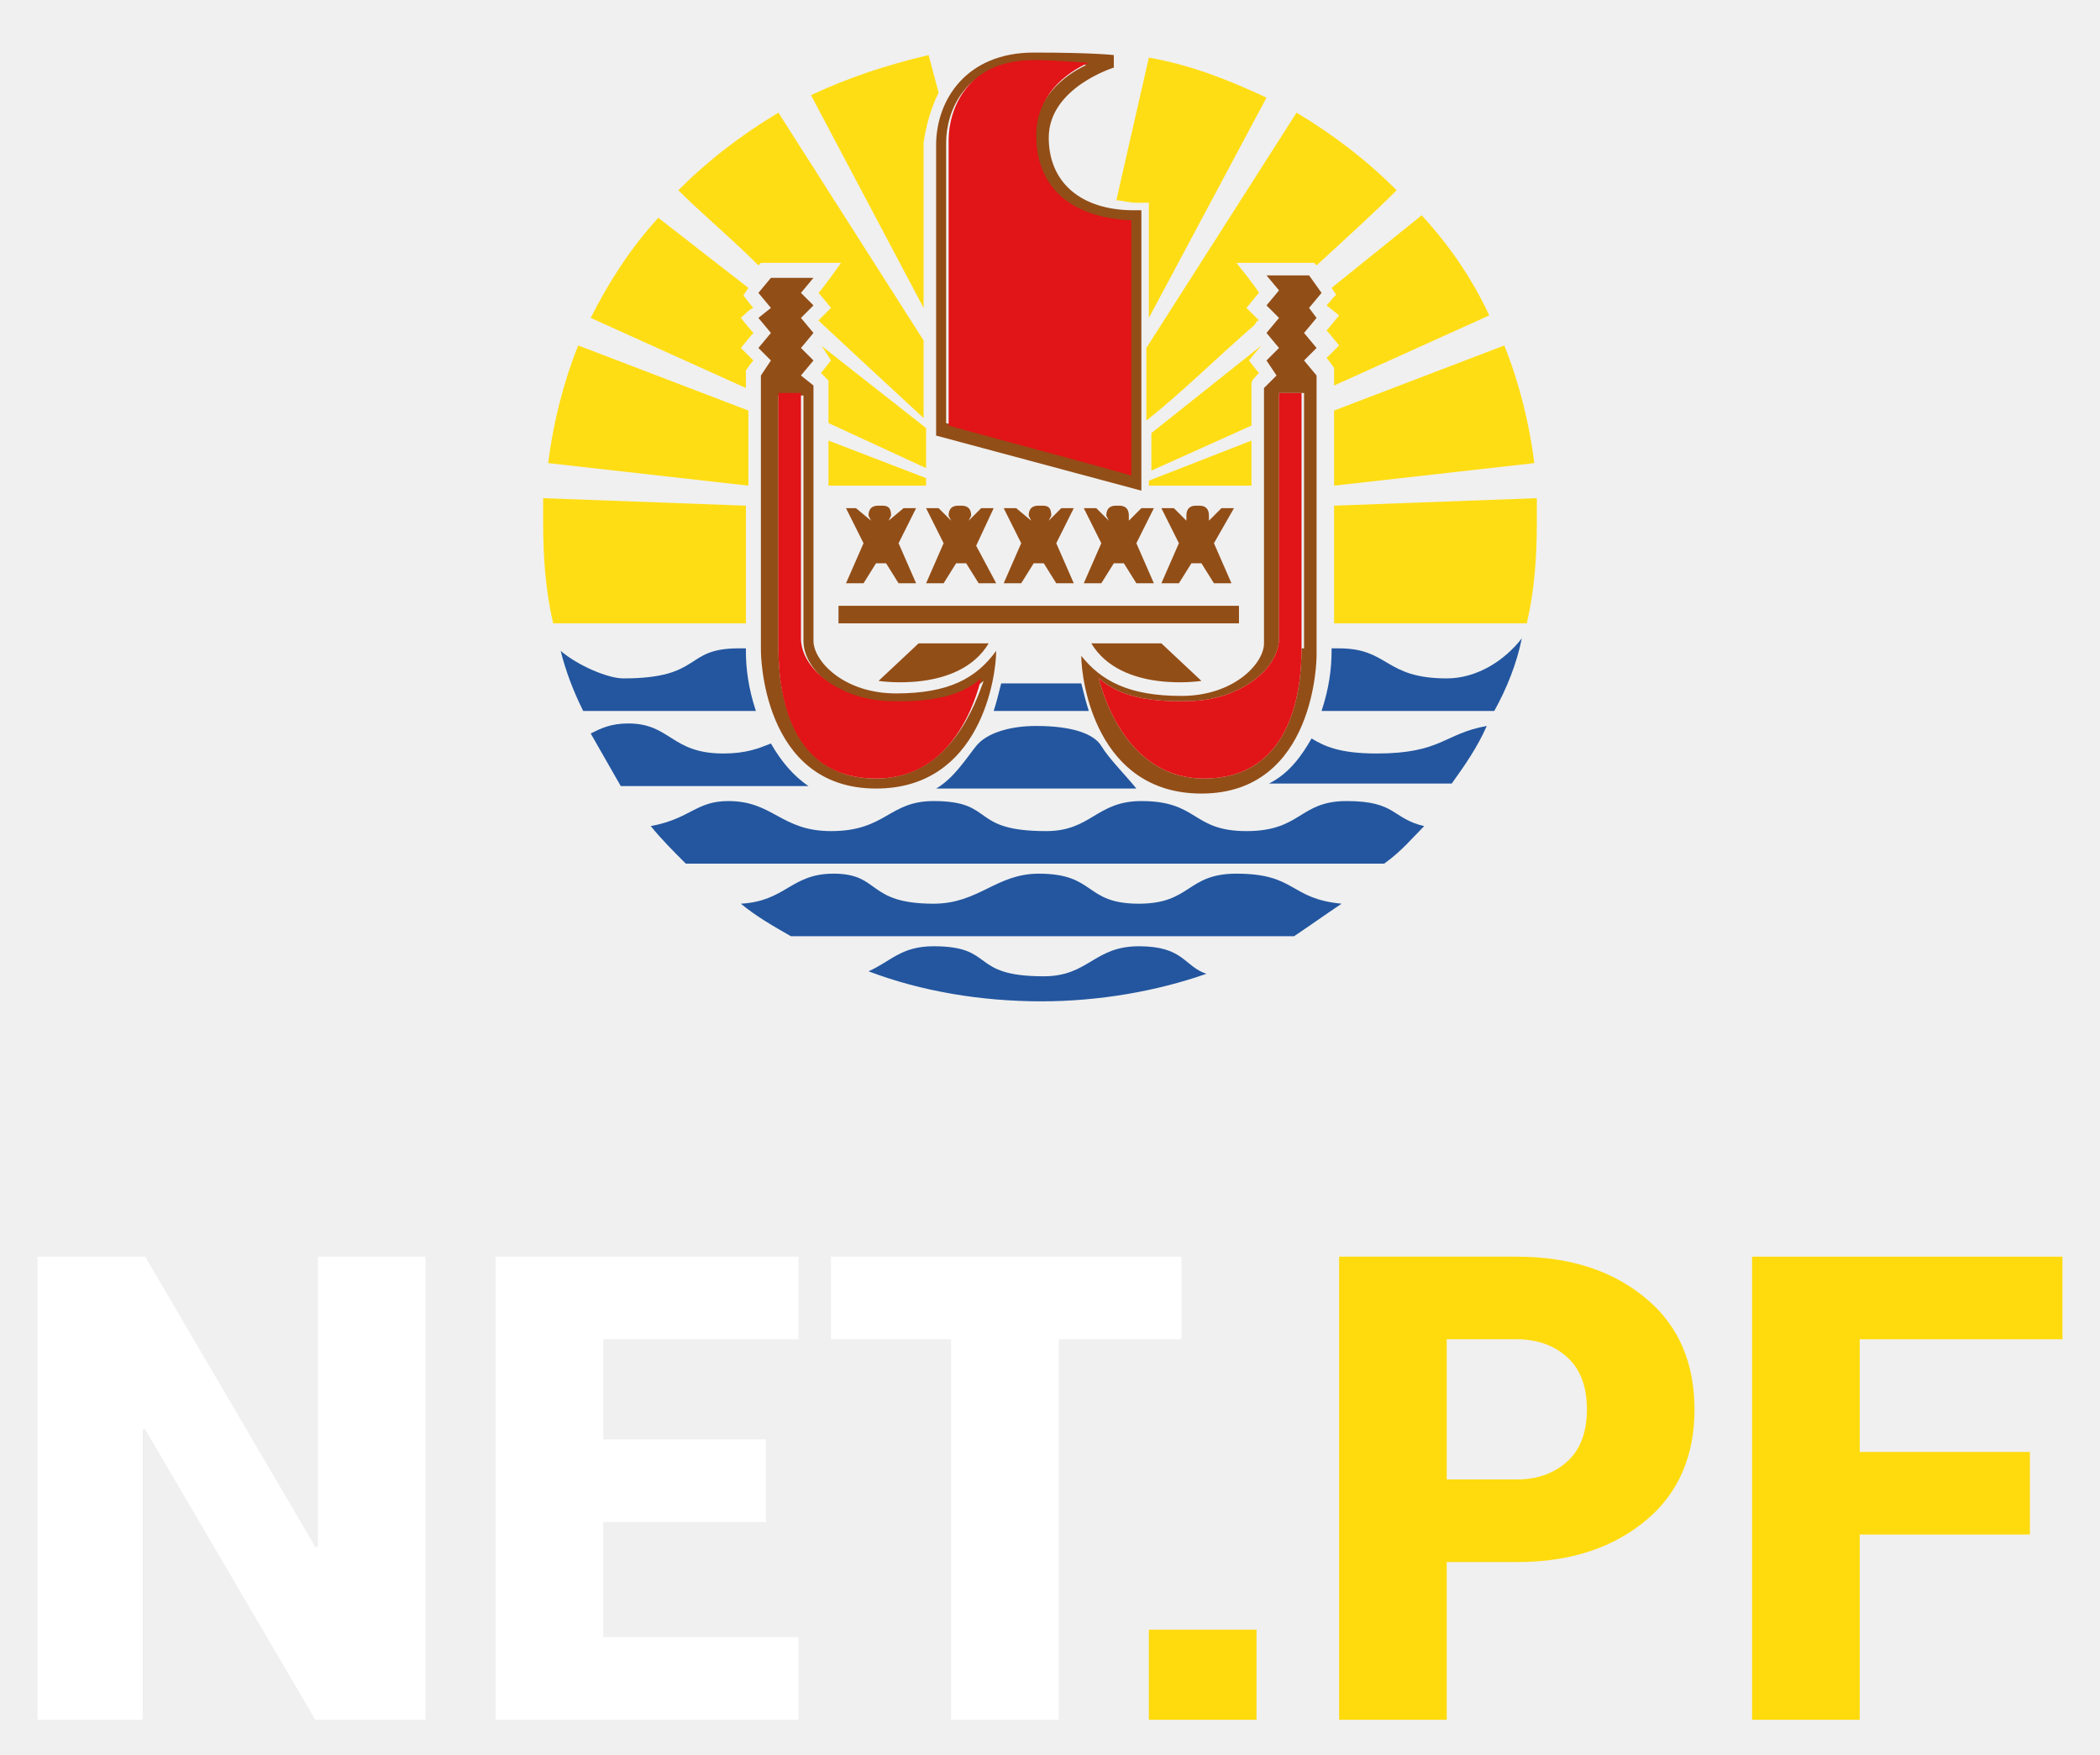
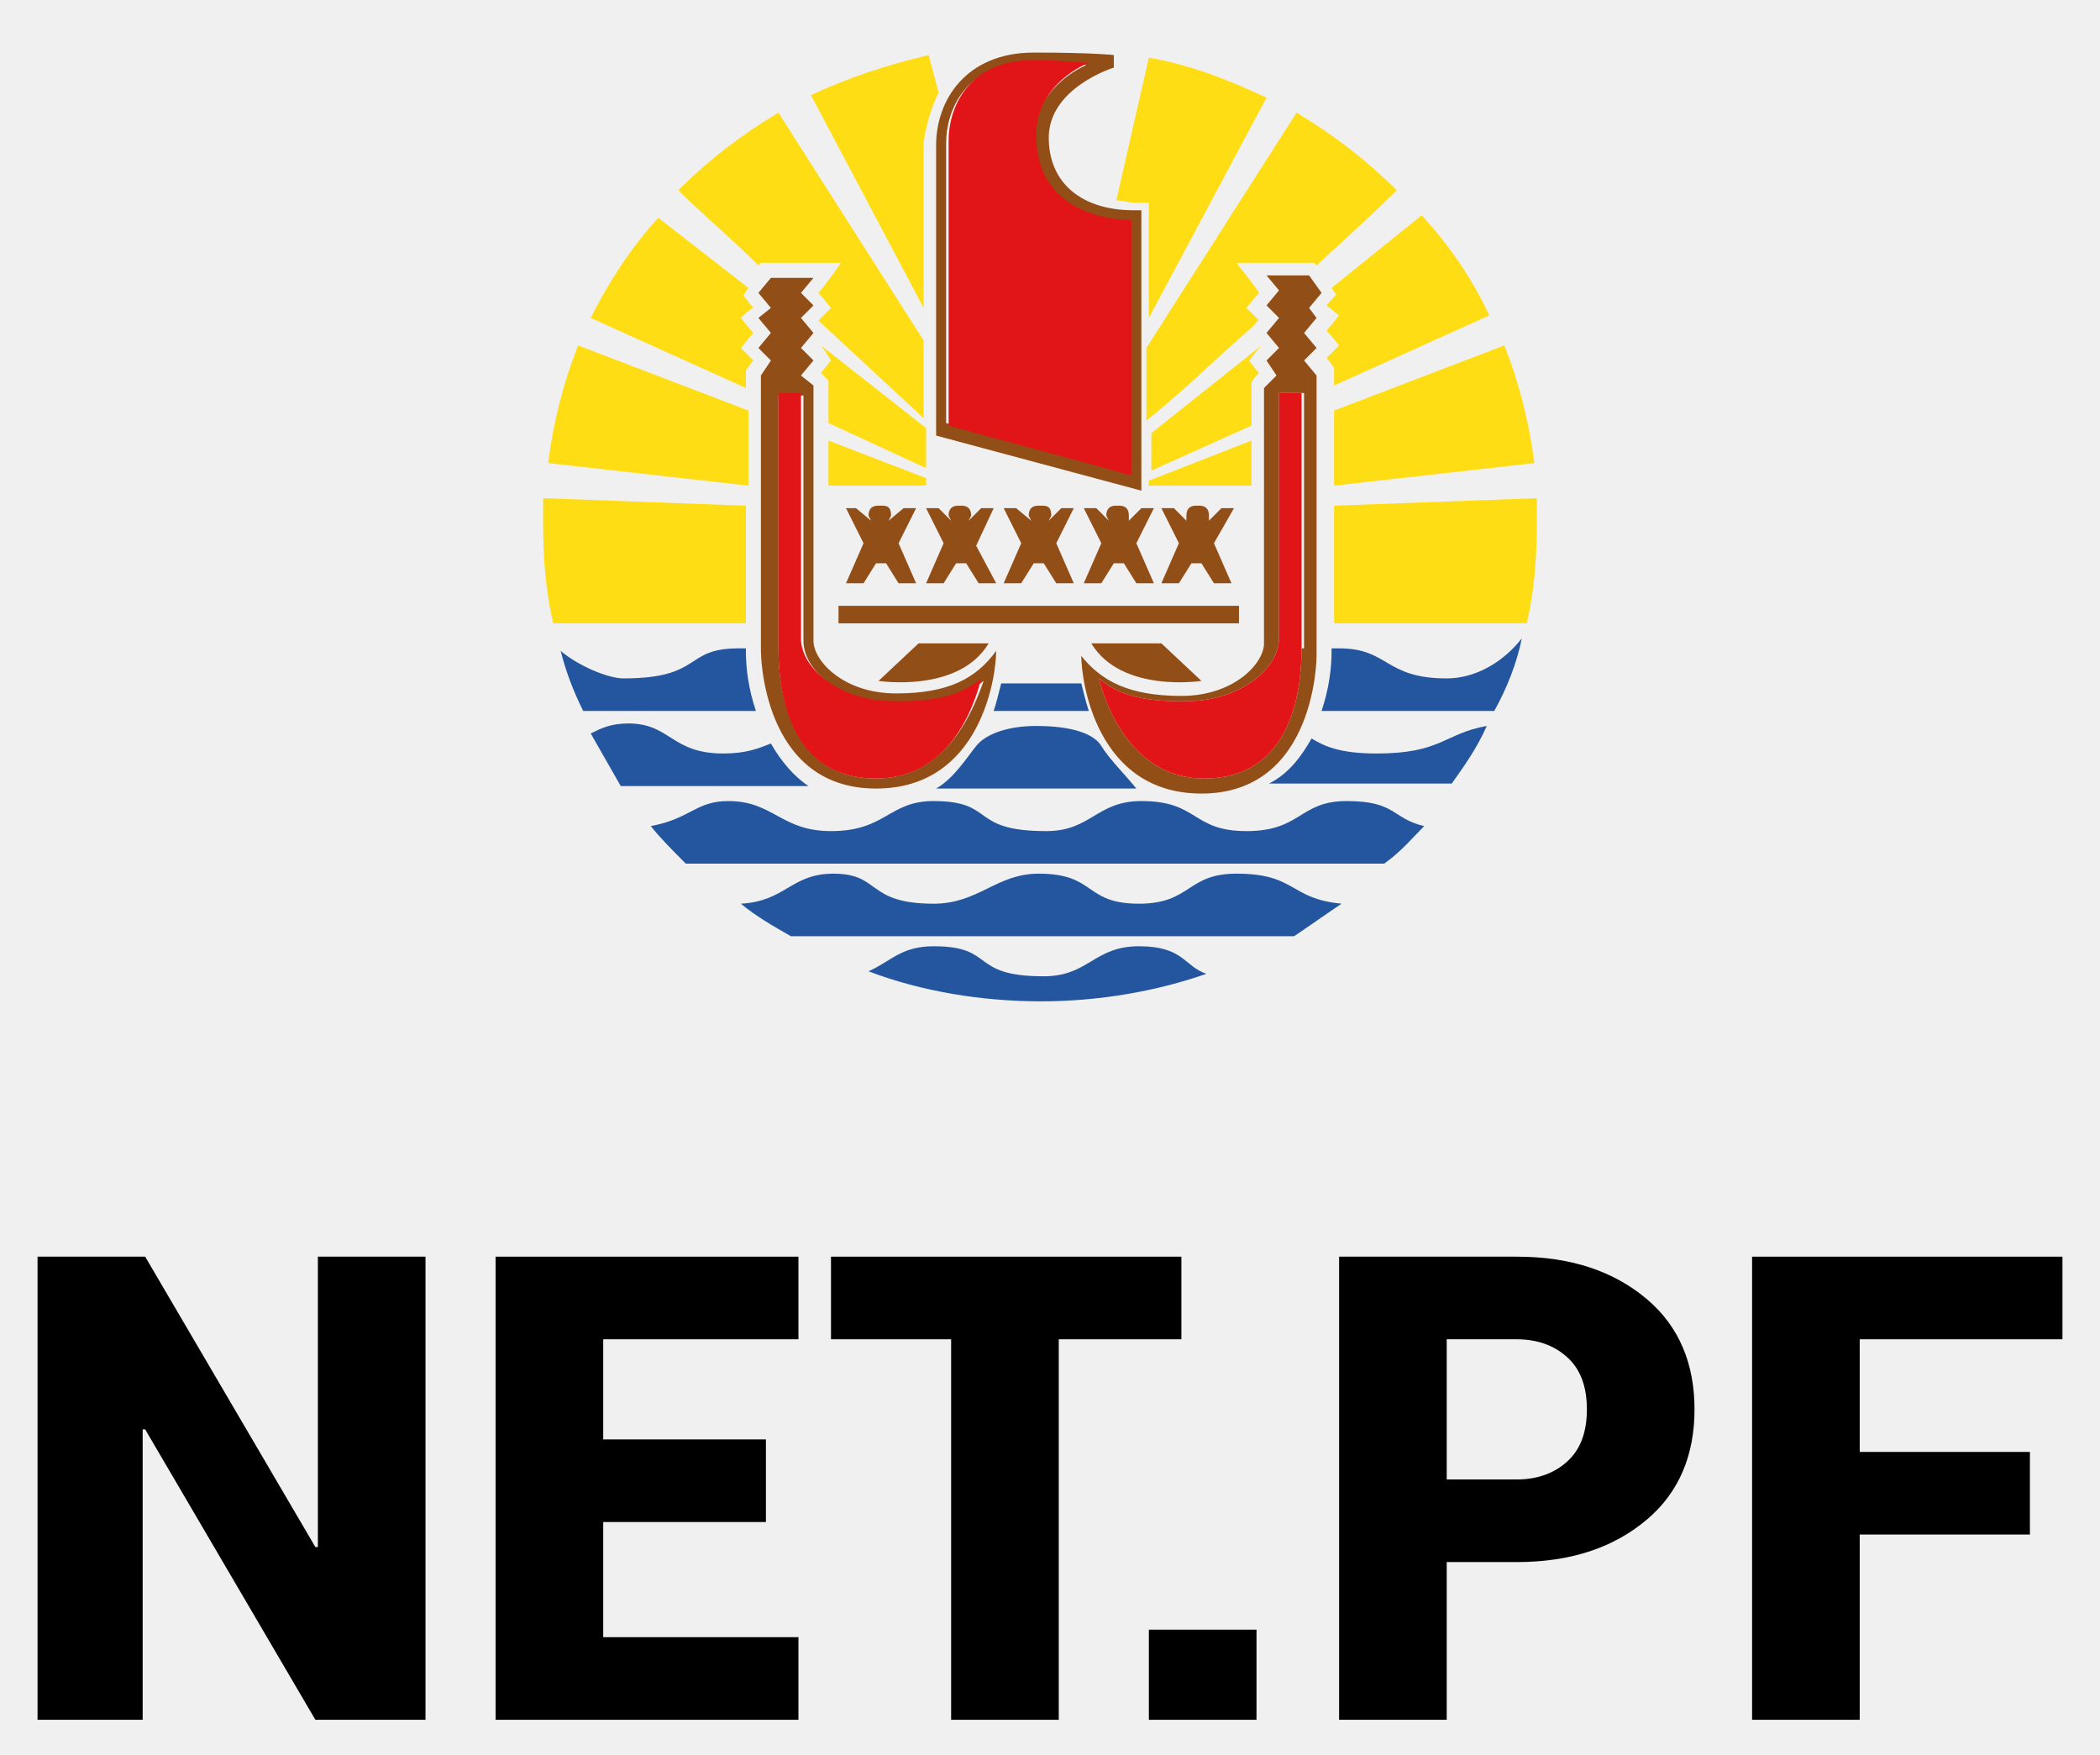
<svg xmlns="http://www.w3.org/2000/svg" version="1.1" id="Calque_1" x="0px" y="0px" viewBox="0 0 83.9 70.1" enable-background="new 0 0 83.9 70.1" xml:space="preserve">
  <g>
    <g>
      <path fill="#23569F" d="M56.9,33c-1.3-0.3-1.1-1-3.1-1c-1.9,0-1.8,1.2-4,1.2c-2.2,0-1.9-1.2-4.2-1.2c-1.8,0-2,1.2-3.8,1.2    c-3.1,0-2-1.2-4.5-1.2c-1.8,0-1.9,1.2-4.1,1.2c-2,0-2.3-1.2-4.1-1.2c-1.3,0-1.5,0.7-3.1,1c0.4,0.5,0.9,1,1.4,1.5h27.9    C56,34,56.4,33.5,56.9,33" />
      <path fill="#23569F" d="M53.6,36.1c-2.1-0.2-1.8-1.2-4.2-1.2c-2,0-1.8,1.2-3.9,1.2c-2.2,0-1.7-1.2-4-1.2c-1.7,0-2.4,1.2-4.2,1.2    c-2.7,0-2.1-1.2-4-1.2c-1.7,0-1.9,1.1-3.7,1.2c0.6,0.5,1.3,0.9,2,1.3h20.1C52.3,37,53,36.5,53.6,36.1" />
      <path fill="#23569F" d="M37.3,37.8c-1.3,0-1.7,0.6-2.6,1c2.1,0.8,4.5,1.2,6.9,1.2c2.3,0,4.6-0.4,6.6-1.1c-0.9-0.3-0.9-1.1-2.7-1.1    c-1.8,0-2,1.2-3.8,1.2C38.7,39,39.8,37.8,37.3,37.8" />
      <path fill="#23569F" d="M60.8,25.5c-0.7,0.9-1.8,1.6-3,1.6c-2.5,0-2.3-1.2-4.3-1.2c-0.1,0-0.2,0-0.3,0V26c0,0.7-0.1,1.5-0.4,2.4    h6.9C60.2,27.5,60.6,26.5,60.8,25.5" />
      <path fill="#23569F" d="M29.8,25.9c-0.1,0-0.2,0-0.3,0c-2.2,0-1.4,1.2-4.6,1.2c-0.6,0-1.8-0.5-2.5-1.1c0.2,0.8,0.5,1.6,0.9,2.4    h6.9c-0.3-0.9-0.4-1.7-0.4-2.4V25.9" />
      <path fill="#23569F" d="M40,27.3c-0.1,0.4-0.2,0.8-0.3,1.1h3.8c-0.1-0.3-0.2-0.7-0.3-1.1H40" />
      <path fill="#23569F" d="M59.4,29c-1.7,0.3-1.8,1.1-4.4,1.1c-1.5,0-2.1-0.3-2.6-0.6c-0.4,0.7-0.9,1.4-1.7,1.8H58    C58.5,30.6,59,29.9,59.4,29" />
      <path fill="#23569F" d="M44,29.8c-0.3-0.5-1.2-0.8-2.6-0.8c-1.1,0-2,0.3-2.4,0.8c-0.4,0.5-0.9,1.3-1.6,1.7h8    C45,31,44.3,30.3,44,29.8" />
      <path fill="#23569F" d="M30.8,29.7c-0.5,0.2-1,0.4-1.9,0.4c-2.1,0-2.1-1.2-3.8-1.2c-0.7,0-1.1,0.2-1.5,0.4    c0.4,0.7,0.8,1.4,1.2,2.1h7.5C31.7,31,31.2,30.4,30.8,29.7" />
      <path fill="#FFDD14" d="M21.7,19.9c0,0.3,0,0.6,0,1v0c0,1.4,0.1,2.7,0.4,4h7.7v-4.7L21.7,19.9" />
      <path fill="#FFDD14" d="M61.3,18.5c-0.2-1.6-0.6-3.2-1.2-4.7l-6.8,2.6v3L61.3,18.5" />
      <polyline fill="#FFDD14" points="50,19.4 50,17.6 45.9,19.2 45.9,19.4 50,19.4   " />
      <path fill="#FFDD14" d="M23.1,13.8c-0.6,1.5-1,3.1-1.2,4.7l8,0.9v-3L23.1,13.8" />
      <path fill="#FFDD14" d="M61.4,19.9l-8.1,0.3v4.7H61c0.3-1.3,0.4-2.6,0.4-4v0C61.4,20.5,61.4,20.2,61.4,19.9" />
      <polyline fill="#FFDD14" points="37,19.4 37,19.1 33.1,17.6 33.1,19.4 37,19.4   " />
      <path fill="#FFDD14" d="M53,12.2c0,0,0.5,0.4,0.5,0.4s-0.4,0.5-0.5,0.6c0.1,0.1,0.5,0.6,0.5,0.6s-0.4,0.4-0.5,0.5    c0.1,0.1,0.3,0.4,0.3,0.4v0.7l6.2-2.8c-0.7-1.5-1.6-2.8-2.7-4l-3.6,2.9l0.2,0.3C53.4,11.7,53.1,12.1,53,12.2" />
      <path fill="#FFDD14" d="M50.3,14.9c-0.1-0.1-0.4-0.5-0.4-0.5s0.4-0.5,0.5-0.6c0,0,0,0,0,0l-4.4,3.5v1.5L50,17v-1.7    C50,15.2,50.2,15,50.3,14.9" />
      <path fill="#FFDD14" d="M50.1,13c0.1-0.1,0.1-0.2,0.2-0.2c0,0-0.5-0.5-0.5-0.5s0.4-0.5,0.5-0.6c-0.1-0.2-0.9-1.2-0.9-1.2h3.1    l0.1,0.1c1.2-1.1,2.3-2.1,3.2-3c-1.2-1.2-2.5-2.2-4-3.1l-6,9.4v2.9C47.2,15.7,48.6,14.3,50.1,13" />
      <path fill="#FFDD14" d="M45.9,8.1v4.6l4.7-8.8c-1.5-0.7-3-1.3-4.7-1.6L44.6,8c0.2,0,0.5,0.1,0.8,0.1H45.9" />
      <path fill="#FFDD14" d="M30.1,14.4c-0.1-0.1-0.5-0.5-0.5-0.5s0.4-0.5,0.5-0.6c-0.1-0.1-0.5-0.6-0.5-0.6s0.4-0.4,0.5-0.4    c-0.1-0.1-0.4-0.5-0.4-0.5l0.2-0.3l-3.6-2.8c-1.1,1.2-2,2.6-2.7,4l6.2,2.8v-0.7C29.8,14.8,30,14.5,30.1,14.4" />
      <path fill="#FFDD14" d="M32.8,13.8C32.8,13.8,32.8,13.8,32.8,13.8c0.1,0.1,0.4,0.6,0.4,0.6s-0.4,0.5-0.4,0.5    c0.1,0.1,0.3,0.3,0.3,0.3v1.7l3.9,1.8v-1.6L32.8,13.8" />
      <path fill="#FFDD14" d="M33.6,10.5c0,0-0.7,1-0.9,1.2c0.1,0.1,0.5,0.6,0.5,0.6s-0.4,0.4-0.5,0.5c0,0,0.1,0.1,0.1,0.1    c1.4,1.3,2.8,2.6,4.1,3.8v-3.1l-5.8-9.1c-1.5,0.9-2.8,1.9-4,3.1c0.9,0.9,2.1,1.9,3.2,3l0.1-0.1H33.6" />
      <path fill="#FFDD14" d="M37.5,3.7l-0.4-1.5c-1.7,0.4-3.2,0.9-4.7,1.6l4.5,8.5V5.7C37,5,37.2,4.3,37.5,3.7" />
      <path fill="#924E17" d="M39.5,25.7h-2.8l-1.6,1.5C35.1,27.2,38.3,27.7,39.5,25.7" />
      <path fill="#924E17" d="M43.6,25.7h2.8l1.6,1.5C48,27.2,44.8,27.7,43.6,25.7" />
      <rect x="33.5" y="24.2" fill="#924E17" width="16" height="0.7" />
      <path fill="#924E17" d="M45.3,8.4c-2.1,0-3.4-1.1-3.4-2.9c0-2,2.6-2.8,2.6-2.8l0-0.5c0,0-0.8-0.1-3.2-0.1c-2.7,0-3.9,1.9-3.9,3.7    v11.6l8.2,2.2V8.4H45.3 M45.1,18.9c-0.5-0.1-7-1.9-7.3-2V5.7c0-1.2,0.7-3.2,3.4-3.2c1,0,1.7,0,2.2,0.1c-0.9,0.4-2.1,1.4-2.1,2.9    c0,2,1.4,3.3,3.7,3.4V18.9z" />
      <path fill="#924E17" d="M36.6,20.3h-0.5l-0.6,0.5l0.1-0.2c0-0.4-0.2-0.4-0.4-0.4h-0.1c-0.1,0-0.4,0-0.4,0.4l0.1,0.2l-0.6-0.5h-0.4    l0.7,1.4l-0.7,1.6h0.7l0.5-0.8h0.4l0.5,0.8h0.7l-0.7-1.6L36.6,20.3" />
      <path fill="#924E17" d="M39.7,20.3h-0.5l-0.5,0.5l0.1-0.2c0-0.4-0.3-0.4-0.4-0.4h-0.1c-0.1,0-0.4,0-0.4,0.4l0.1,0.2l-0.5-0.5h-0.5    l0.7,1.4L37,23.3h0.7l0.5-0.8h0.4l0.5,0.8h0.7L39,21.8L39.7,20.3" />
      <path fill="#924E17" d="M42.9,20.3h-0.5l-0.5,0.5l0.1-0.2c0-0.4-0.2-0.4-0.4-0.4h-0.1c-0.1,0-0.4,0-0.4,0.4l0.1,0.2l-0.6-0.5h-0.5    l0.7,1.4l-0.7,1.6h0.7l0.5-0.8h0.4l0.5,0.8h0.7l-0.7-1.6L42.9,20.3" />
      <path fill="#924E17" d="M46.1,20.3h-0.5l-0.5,0.5l0-0.2c0-0.4-0.3-0.4-0.4-0.4h-0.1c-0.1,0-0.4,0-0.4,0.4l0.1,0.2l-0.5-0.5h-0.5    l0.7,1.4l-0.7,1.6H44l0.5-0.8h0.4l0.5,0.8h0.7l-0.7-1.6L46.1,20.3" />
      <path fill="#924E17" d="M49.3,20.3h-0.5l-0.5,0.5l0-0.2c0-0.4-0.3-0.4-0.4-0.4h-0.1c-0.1,0-0.4,0-0.4,0.4l0,0.2l-0.5-0.5h-0.5    l0.7,1.4l-0.7,1.6h0.7l0.5-0.8h0.4l0.5,0.8h0.7l-0.7-1.6L49.3,20.3" />
      <path fill="#924E17" d="M35.8,27.7c-2.1,0-3.3-1.3-3.3-2.1V15.4L32,15l0.5-0.6L32,13.9l0.5-0.6L32,12.7l0.5-0.5L32,11.7l0.5-0.6    h-1.7l-0.5,0.6l0.5,0.6l-0.5,0.4l0.5,0.6l-0.5,0.6l0.5,0.5L30.4,15V26c0,0,0,5.5,4.6,5.5c4.2,0,4.8-4.5,4.8-5.5    C39,27.1,37.9,27.7,35.8,27.7 M35,31.1c-3.4,0-3.9-3.4-3.9-5.2V15.8h1v9.8c0,1.2,1.5,2.4,3.4,2.5c2.3,0.1,3.2-0.4,3.8-0.9    C39,28,38,31.1,35,31.1" />
      <path fill="#924E17" d="M52.3,12.3l0.5-0.6L52.3,11h-1.7l0.5,0.6l-0.5,0.6l0.5,0.5l-0.5,0.6l0.5,0.6l-0.5,0.5L51,15l-0.5,0.5v10.2    c0,0.8-1.2,2.1-3.3,2.1c-2.1,0-3.2-0.6-4-1.6c0,1,0.6,5.5,4.8,5.5c4.6,0,4.6-5.5,4.6-5.5V15l-0.5-0.6l0.5-0.5l-0.5-0.6l0.5-0.6    L52.3,12.3 M52,25.9c0,1.9-0.5,5.2-3.9,5.2c-3,0-4-3.2-4.2-4c0.6,0.5,1.5,1,3.8,0.9c1.9-0.1,3.4-1.3,3.4-2.5v-9.8h1V25.9z" />
      <path fill="#E11417" d="M31.1,15.8v10.1c0,1.9,0.5,5.2,3.9,5.2c3.1,0,4-3.2,4.2-4c-0.6,0.5-1.5,1-3.8,0.9    c-1.9-0.1-3.4-1.3-3.4-2.5v-9.8H31.1" />
      <path fill="#E11417" d="M52,15.8v10.1c0,1.9-0.5,5.2-3.9,5.2c-3,0-4-3.2-4.2-4c0.6,0.5,1.5,1,3.8,0.9c1.9-0.1,3.4-1.3,3.4-2.5    v-9.8H52" />
      <path fill="#E11417" d="M41.4,5.4c0-1.6,1.2-2.5,2.1-2.9c-0.5,0-1.2-0.1-2.2-0.1c-2.7,0-3.4,2-3.4,3.2V17c0.3,0.1,6.7,1.8,7.3,2    V8.8C42.8,8.7,41.4,7.5,41.4,5.4" />
    </g>
  </g>
  <g>
-     <path fill="#FFFFFF" d="M16.9,68.7h-4.3L5.8,57.1l-0.1,0v11.6H1.5V50.2h4.3l6.8,11.6l0.1,0V50.2h4.3V68.7z" />
-     <path fill="#FFFFFF" d="M30.6,60.8h-6.5v4.6h7.8v3.3H19.8V50.2h12.1v3.3h-7.8v4h6.5V60.8z" />
-     <path fill="#FFFFFF" d="M47.2,53.5h-4.9v15.2H38V53.5h-4.8v-3.3h14V53.5z" />
-     <path fill="#FFDB0E" d="M50.2,68.7h-4.3v-3.6h4.3V68.7z" />
-     <path fill="#FFDB0E" d="M57.8,62.4v6.3h-4.3V50.2h7.1c2.2,0,3.9,0.6,5.2,1.7s1.9,2.6,1.9,4.4s-0.6,3.3-1.9,4.4s-3,1.7-5.2,1.7H57.8   z M57.8,59.1h2.8c0.9,0,1.6-0.3,2.1-0.8s0.7-1.2,0.7-2c0-0.8-0.2-1.5-0.7-2s-1.2-0.8-2.1-0.8h-2.8V59.1z" />
-     <path fill="#FFDB0E" d="M81.1,61.3h-6.8v7.4h-4.3V50.2h12.4v3.3h-8.1V58h6.8V61.3z" />
+     <path d="M16.9,68.7h-4.3L5.8,57.1l-0.1,0v11.6H1.5V50.2h4.3l6.8,11.6l0.1,0V50.2h4.3V68.7z" />
+     <path d="M30.6,60.8h-6.5v4.6h7.8v3.3H19.8V50.2h12.1v3.3h-7.8v4h6.5V60.8z" />
+     <path d="M47.2,53.5h-4.9v15.2H38V53.5h-4.8v-3.3h14V53.5z" />
+     <path d="M50.2,68.7h-4.3v-3.6h4.3V68.7z" />
+     <path d="M57.8,62.4v6.3h-4.3V50.2h7.1c2.2,0,3.9,0.6,5.2,1.7s1.9,2.6,1.9,4.4s-0.6,3.3-1.9,4.4s-3,1.7-5.2,1.7H57.8z M57.8,59.1   h2.8c0.9,0,1.6-0.3,2.1-0.8s0.7-1.2,0.7-2c0-0.8-0.2-1.5-0.7-2s-1.2-0.8-2.1-0.8h-2.8V59.1z" />
+     <path d="M81.1,61.3h-6.8v7.4h-4.3V50.2h12.4v3.3h-8.1V58h6.8V61.3z" />
  </g>
</svg>
